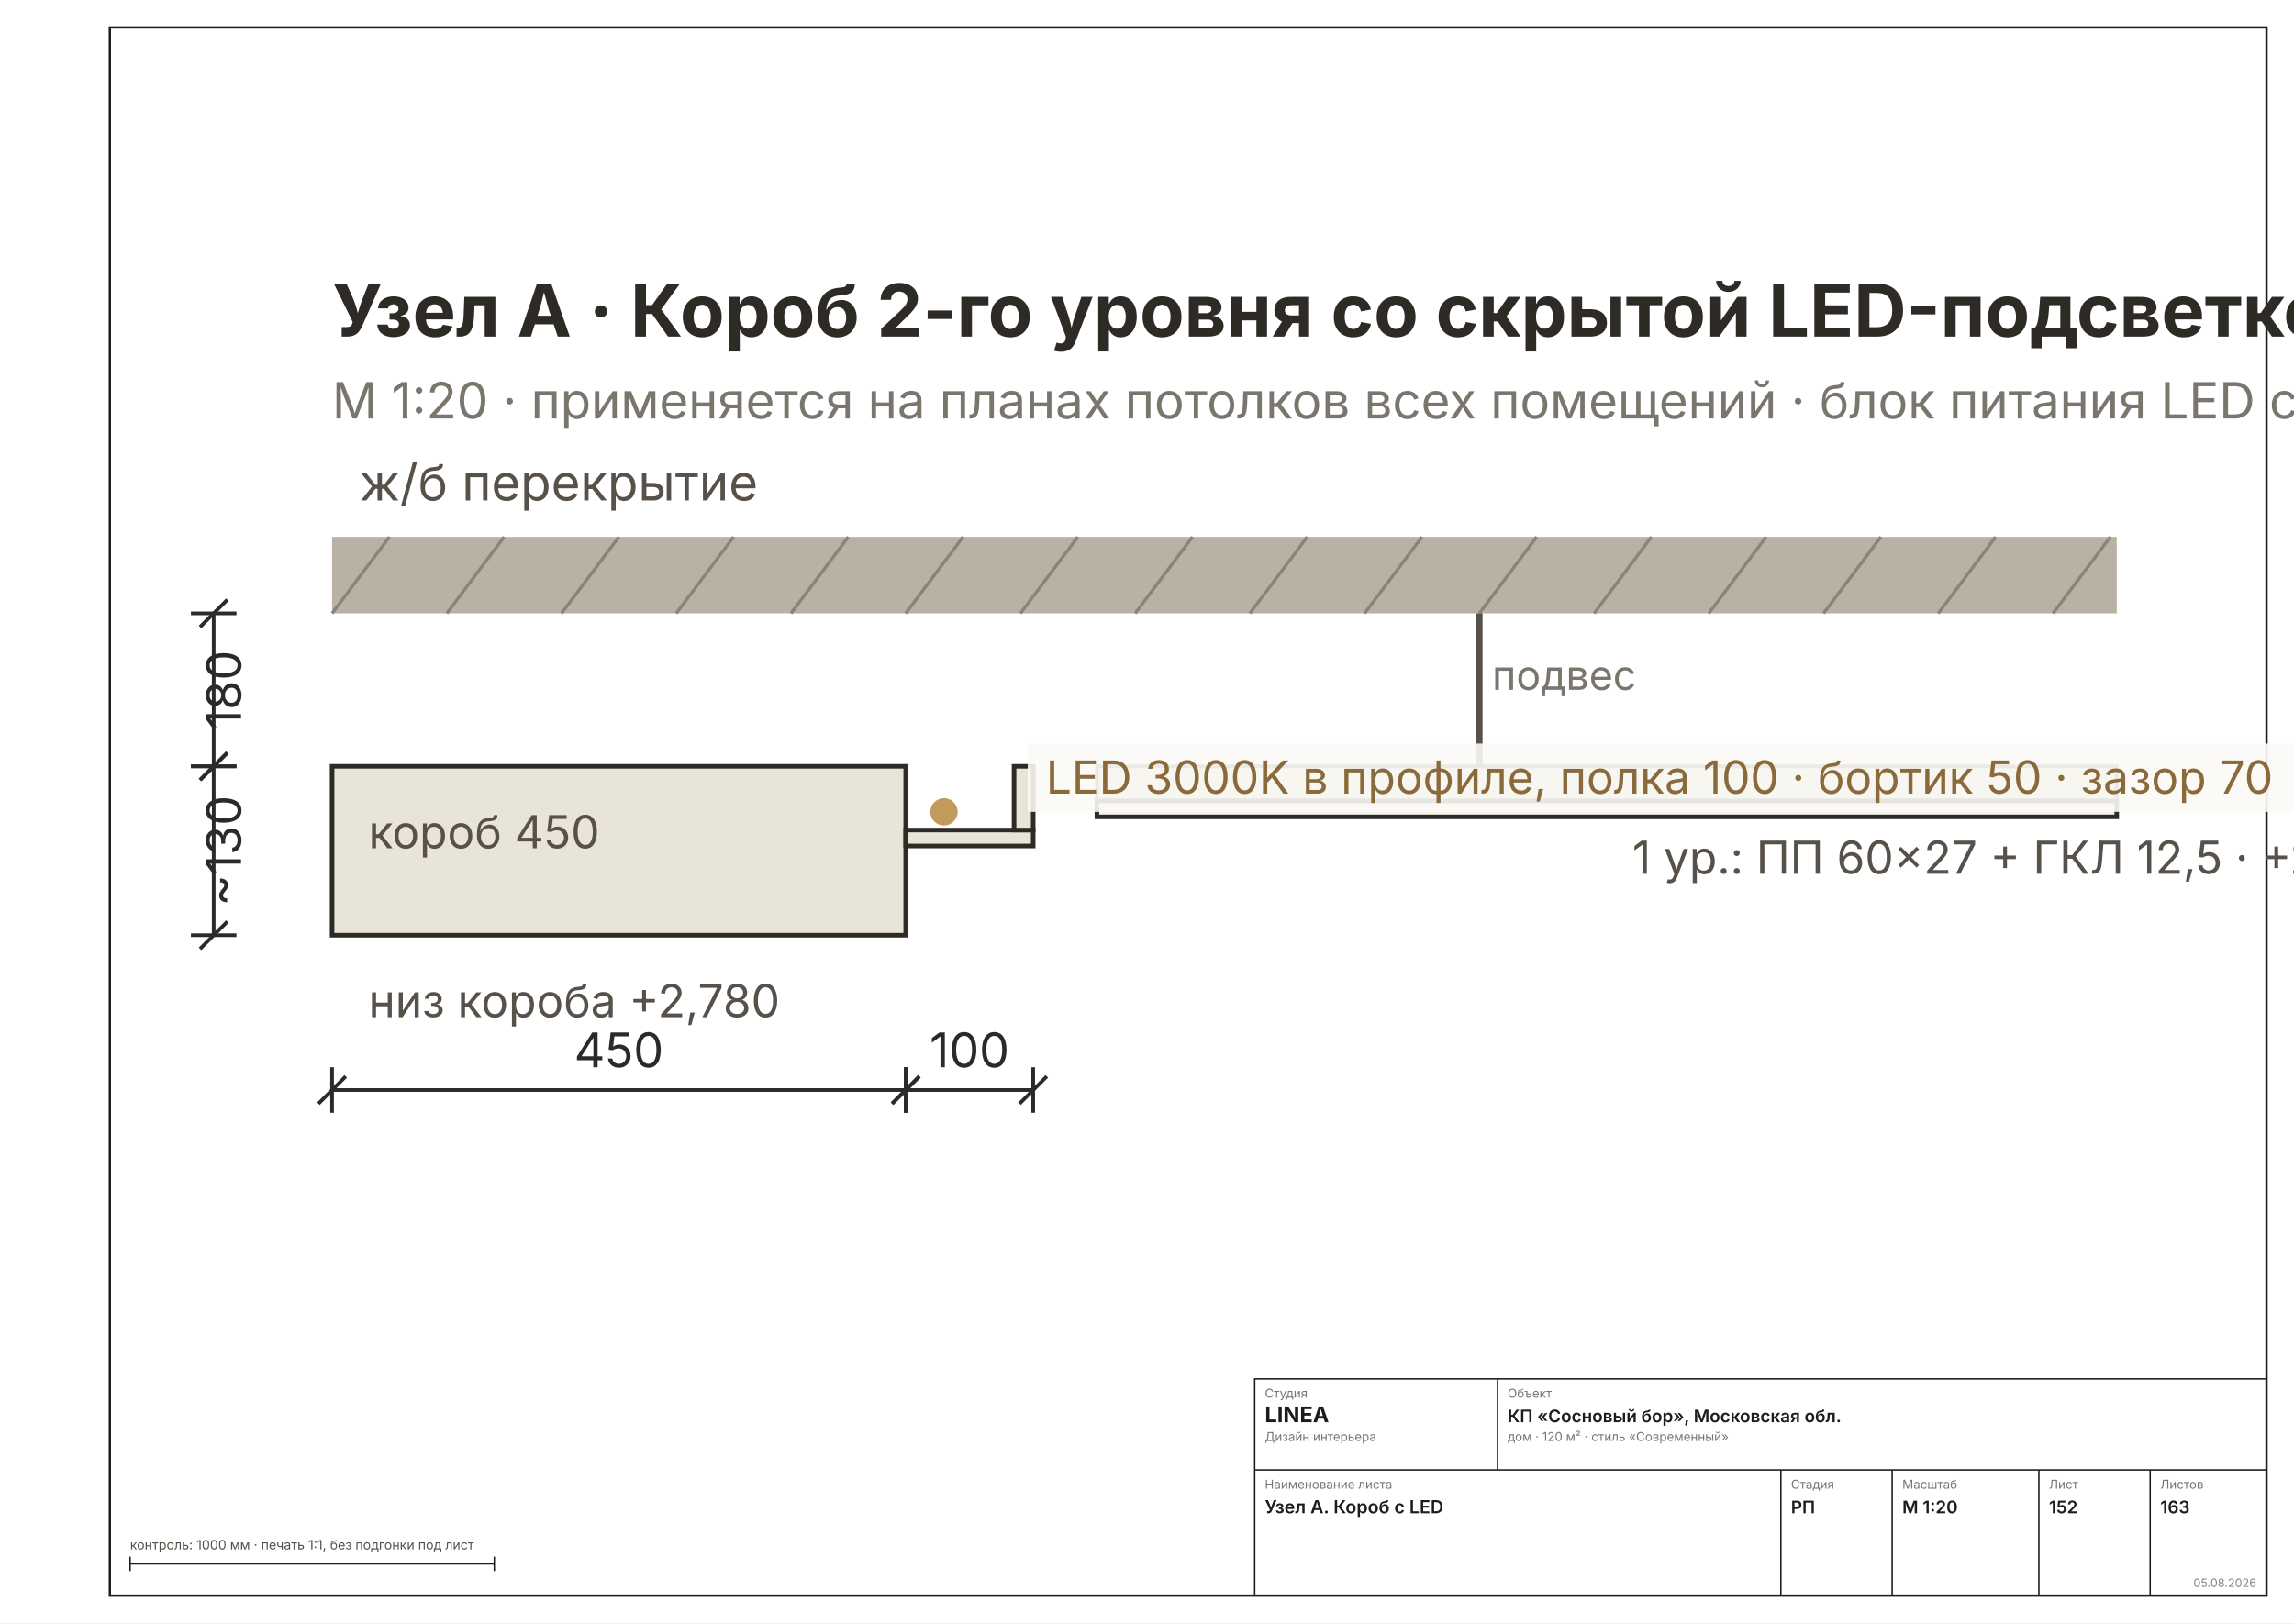
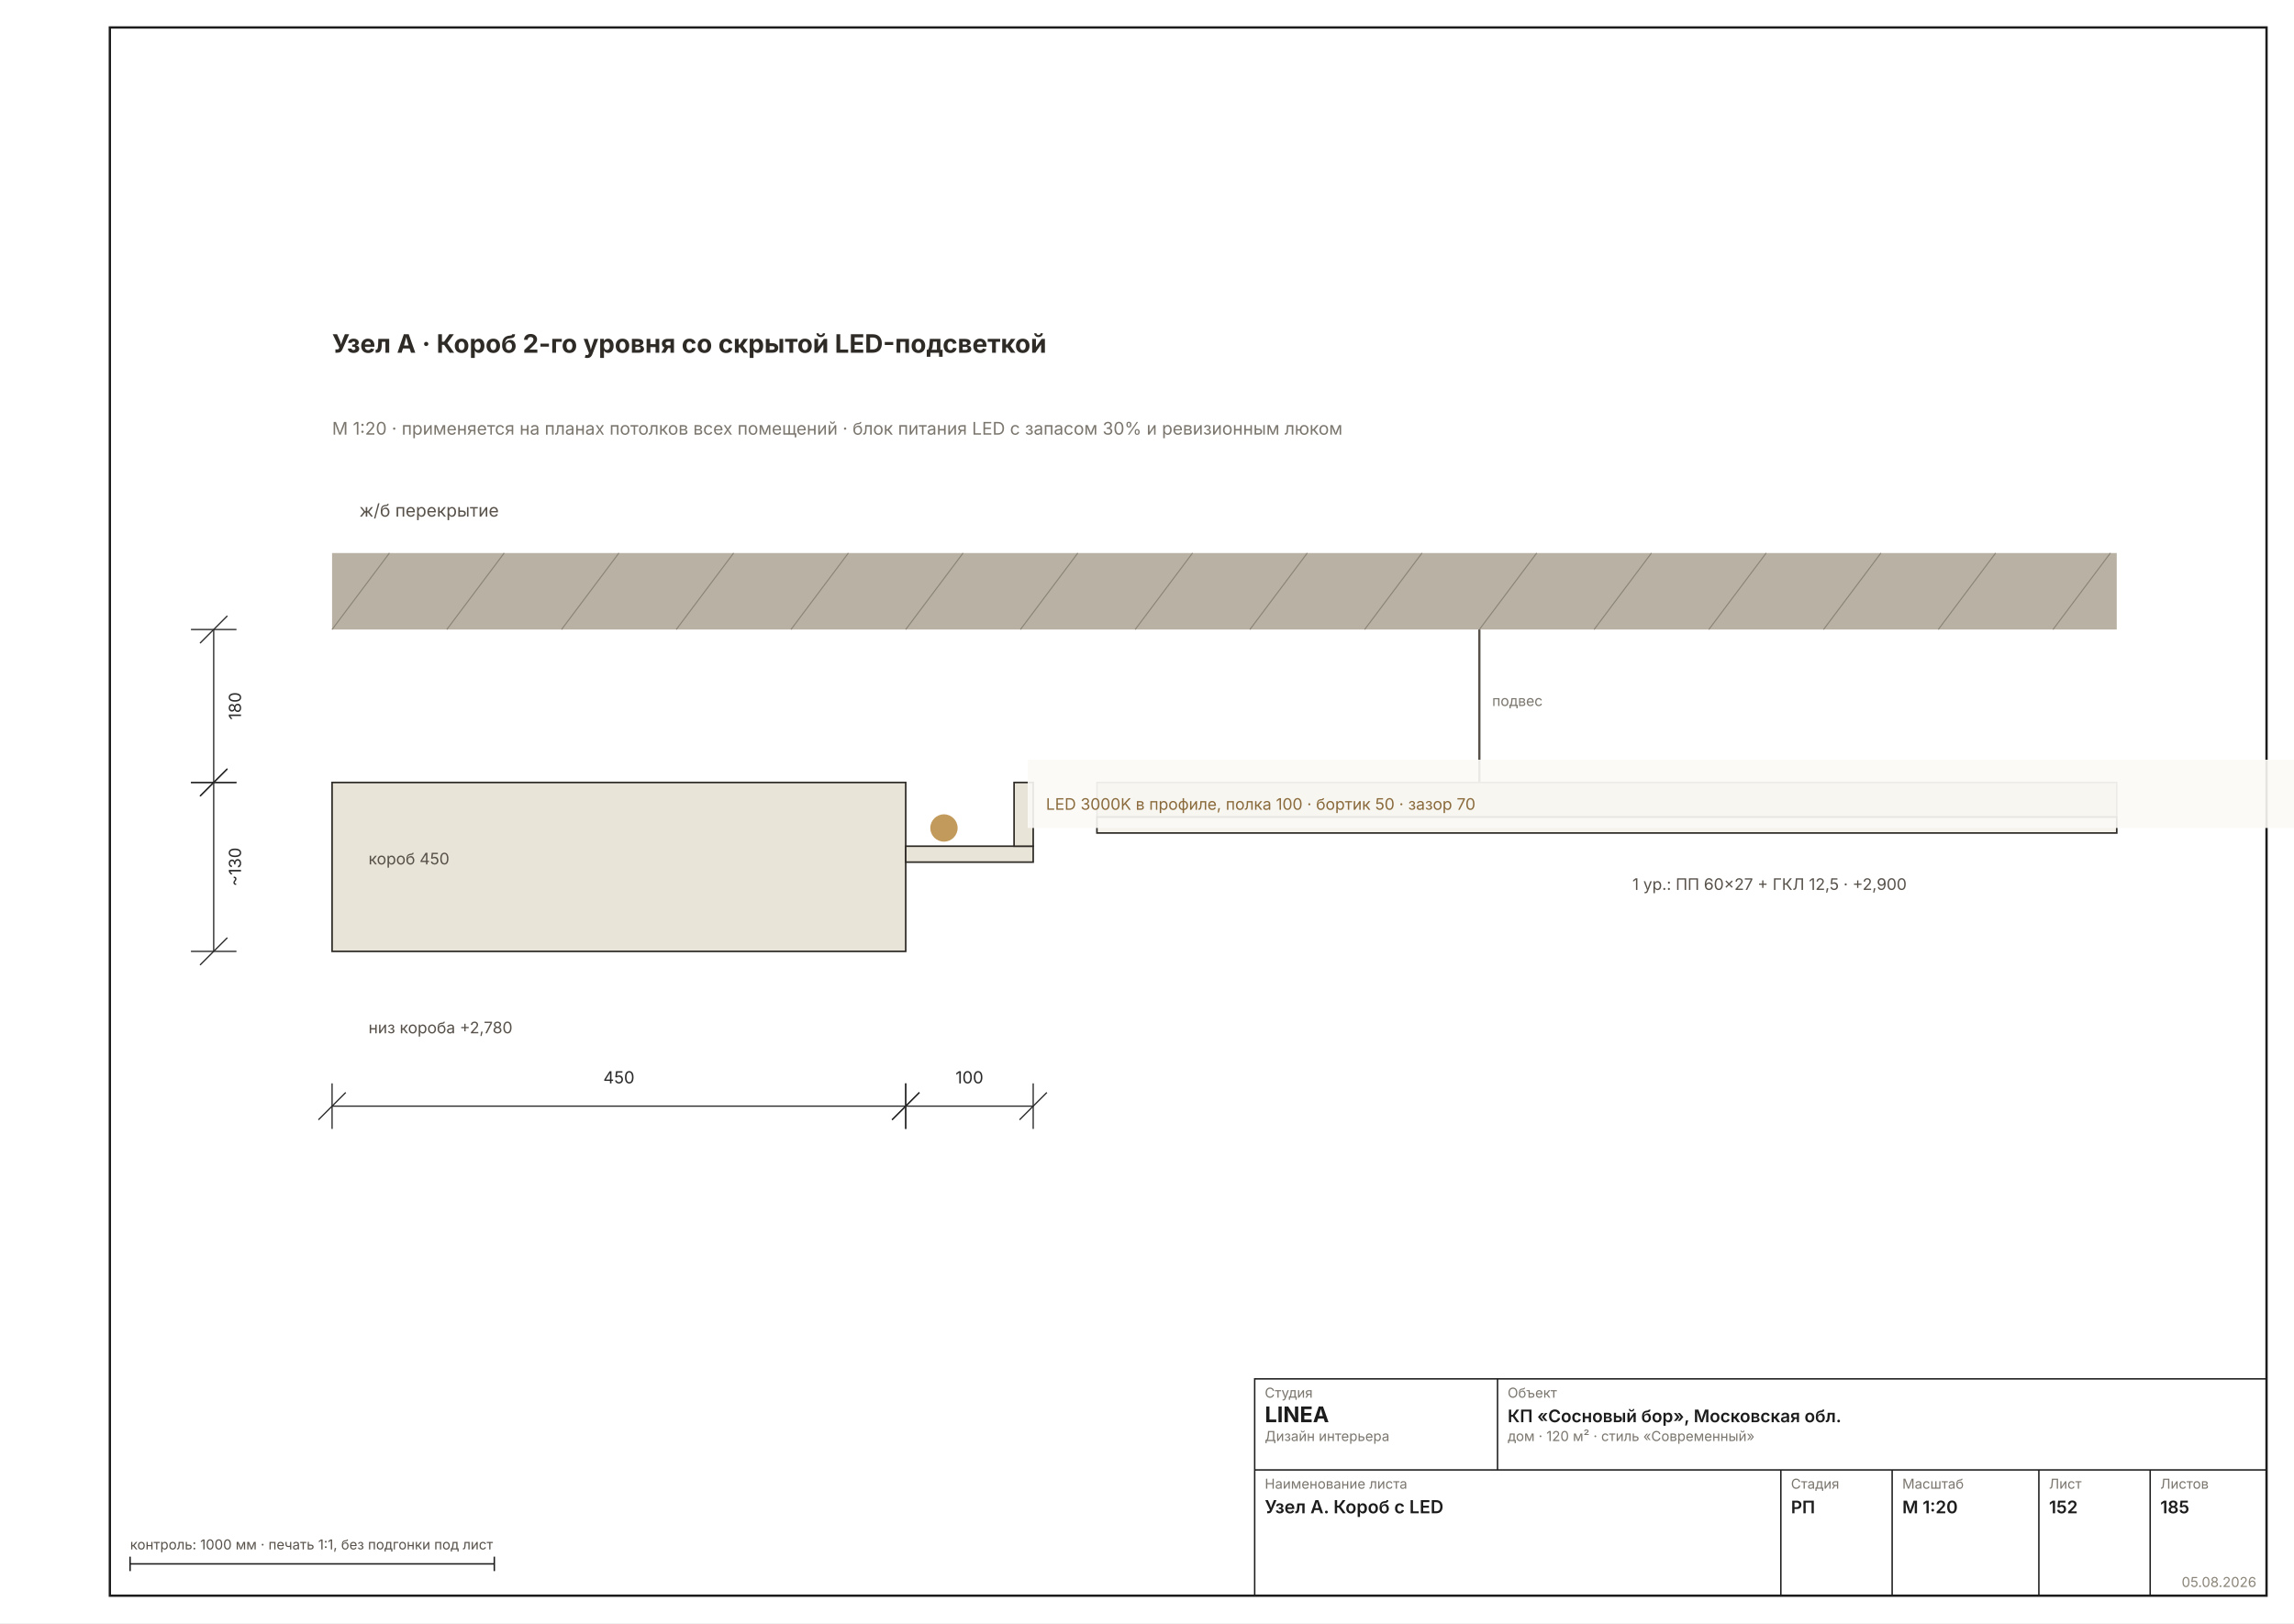
<svg xmlns="http://www.w3.org/2000/svg" width="1587" height="1123" viewBox="0 0 1587 1123" font-family="Inter, &quot;Helvetica Neue&quot;, Arial, sans-serif">
  <rect width="1587" height="1123" fill="#FFFFFF" />
  <rect x="76" y="19" width="1492" height="1085" fill="none" stroke="#1C1C1C" stroke-width="1.6" />
-   <g transform="translate(-116.724 25.00156) scale(3.1496)">
+   <g transform="translate(-116.724 36.1702) scale(3.1496)">
    <rect x="110" y="110" width="392" height="16.8" fill="#B9B2A4" />
-     <text x="116" y="102" font-size="11" fill="#57514A">ж/б перекрытие</text>
-     <line x1="110" y1="126.8" x2="122.6" y2="110" stroke="#8A8478" stroke-width="0.7" />
-     <line x1="135.2" y1="126.8" x2="147.8" y2="110" stroke="#8A8478" stroke-width="0.7" />
-     <line x1="160.4" y1="126.8" x2="173" y2="110" stroke="#8A8478" stroke-width="0.7" />
-     <line x1="185.6" y1="126.8" x2="198.2" y2="110" stroke="#8A8478" stroke-width="0.7" />
-     <line x1="210.8" y1="126.8" x2="223.4" y2="110" stroke="#8A8478" stroke-width="0.7" />
-     <line x1="236" y1="126.8" x2="248.6" y2="110" stroke="#8A8478" stroke-width="0.7" />
-     <line x1="261.2" y1="126.8" x2="273.8" y2="110" stroke="#8A8478" stroke-width="0.7" />
-     <line x1="286.4" y1="126.8" x2="299" y2="110" stroke="#8A8478" stroke-width="0.7" />
-     <line x1="311.6" y1="126.8" x2="324.2" y2="110" stroke="#8A8478" stroke-width="0.7" />
-     <line x1="336.8" y1="126.8" x2="349.4" y2="110" stroke="#8A8478" stroke-width="0.7" />
-     <line x1="362" y1="126.8" x2="374.6" y2="110" stroke="#8A8478" stroke-width="0.7" />
-     <line x1="387.2" y1="126.8" x2="399.8" y2="110" stroke="#8A8478" stroke-width="0.7" />
-     <line x1="412.4" y1="126.8" x2="425" y2="110" stroke="#8A8478" stroke-width="0.7" />
-     <line x1="437.6" y1="126.8" x2="450.2" y2="110" stroke="#8A8478" stroke-width="0.7" />
-     <line x1="462.8" y1="126.8" x2="475.4" y2="110" stroke="#8A8478" stroke-width="0.7" />
-     <line x1="488" y1="126.8" x2="500.6" y2="110" stroke="#8A8478" stroke-width="0.7" />
-     <line x1="362" y1="126.8" x2="362" y2="160.4" stroke="#57514A" stroke-width="1.4" />
-     <text x="364.8" y="143.6" font-size="9" fill="#7A756D">подвес</text>
-     <rect x="278" y="160.4" width="224" height="7.6" fill="#D8D2C4" stroke="#57514A" stroke-width="0.8" />
-     <rect x="278" y="168" width="224" height="3.5" fill="#F6F3EC" stroke="#2E2A26" stroke-width="1" />
-     <text x="395.6" y="184" font-size="10" fill="#57514A">1 ур.: ПП 60×27 + ГКЛ 12,5 · +2,900</text>
-     <rect x="110" y="160.4" width="126" height="37.1" fill="#E9E4D8" stroke="#2E2A26" stroke-width="1" />
-     <text x="118" y="178.4" font-size="10" fill="#57514A">короб 450</text>
-     <rect x="236" y="174.4" width="28" height="3.5" fill="#E9E4D8" stroke="#2E2A26" stroke-width="1" />
-     <rect x="259.8" y="160.4" width="4.2" height="14" fill="#E9E4D8" stroke="#2E2A26" stroke-width="1" />
+     <text x="116" y="102" font-size="3.85" fill="#57514A">ж/б перекрытие</text>
+     <line x1="110" y1="126.8" x2="122.6" y2="110" stroke="#8A8478" stroke-width="0.24" />
+     <line x1="135.2" y1="126.8" x2="147.8" y2="110" stroke="#8A8478" stroke-width="0.24" />
+     <line x1="160.4" y1="126.8" x2="173" y2="110" stroke="#8A8478" stroke-width="0.24" />
+     <line x1="185.6" y1="126.8" x2="198.2" y2="110" stroke="#8A8478" stroke-width="0.24" />
+     <line x1="210.8" y1="126.8" x2="223.4" y2="110" stroke="#8A8478" stroke-width="0.24" />
+     <line x1="236" y1="126.8" x2="248.6" y2="110" stroke="#8A8478" stroke-width="0.24" />
+     <line x1="261.2" y1="126.8" x2="273.8" y2="110" stroke="#8A8478" stroke-width="0.24" />
+     <line x1="286.4" y1="126.8" x2="299" y2="110" stroke="#8A8478" stroke-width="0.24" />
+     <line x1="311.6" y1="126.8" x2="324.2" y2="110" stroke="#8A8478" stroke-width="0.24" />
+     <line x1="336.8" y1="126.8" x2="349.4" y2="110" stroke="#8A8478" stroke-width="0.24" />
+     <line x1="362" y1="126.8" x2="374.6" y2="110" stroke="#8A8478" stroke-width="0.24" />
+     <line x1="387.2" y1="126.8" x2="399.8" y2="110" stroke="#8A8478" stroke-width="0.24" />
+     <line x1="412.4" y1="126.8" x2="425" y2="110" stroke="#8A8478" stroke-width="0.24" />
+     <line x1="437.6" y1="126.8" x2="450.2" y2="110" stroke="#8A8478" stroke-width="0.24" />
+     <line x1="462.8" y1="126.8" x2="475.4" y2="110" stroke="#8A8478" stroke-width="0.24" />
+     <line x1="488" y1="126.8" x2="500.6" y2="110" stroke="#8A8478" stroke-width="0.24" />
+     <line x1="362" y1="126.8" x2="362" y2="160.4" stroke="#57514A" stroke-width="0.49" />
+     <text x="364.8" y="143.6" font-size="3.15" fill="#7A756D">подвес</text>
+     <rect x="278" y="160.4" width="224" height="7.6" fill="#D8D2C4" stroke="#57514A" stroke-width="0.28" />
+     <rect x="278" y="168" width="224" height="3.5" fill="#F6F3EC" stroke="#2E2A26" stroke-width="0.35" />
+     <text x="395.6" y="184" font-size="3.50" fill="#57514A">1 ур.: ПП 60×27 + ГКЛ 12,5 · +2,900</text>
+     <rect x="110" y="160.4" width="126" height="37.1" fill="#E9E4D8" stroke="#2E2A26" stroke-width="0.35" />
+     <text x="118" y="178.4" font-size="3.50" fill="#57514A">короб 450</text>
+     <rect x="236" y="174.4" width="28" height="3.5" fill="#E9E4D8" stroke="#2E2A26" stroke-width="0.35" />
+     <rect x="259.8" y="160.4" width="4.2" height="14" fill="#E9E4D8" stroke="#2E2A26" stroke-width="0.35" />
    <circle cx="244.4" cy="170.4" r="3" fill="#C29A5B" />
    <rect x="262.8" y="155.4" width="292" height="15" fill="#FAF9F6E6" />
-     <text x="266.8" y="166.4" font-size="10" fill="#8A6A3B">LED 3000K в профиле, полка 100 · бортик 50 · зазор 70</text>
-     <text x="118" y="215.5" font-size="10" fill="#57514A">низ короба +2,780</text>
-     <g stroke="#2A2A2A" stroke-width="0.8" fill="none">
+     <text x="266.8" y="166.4" font-size="3.50" fill="#8A6A3B">LED 3000K в профиле, полка 100 · бортик 50 · зазор 70</text>
+     <text x="118" y="215.5" font-size="3.50" fill="#57514A">низ короба +2,780</text>
+     <g stroke="#2A2A2A" stroke-width="0.28" fill="none">
      <line x1="84" y1="126.8" x2="84" y2="160.4" />
      <line x1="79" y1="126.8" x2="89" y2="126.8" />
      <line x1="79" y1="160.4" x2="89" y2="160.4" />
      <line x1="81" y1="129.8" x2="87" y2="123.8" />
      <line x1="81" y1="163.4" x2="87" y2="157.4" />
    </g>
-     <text x="90" y="143.6" font-size="10.5" fill="#2A2A2A" transform="rotate(-90 90 143.6)" text-anchor="middle">180</text>
-     <g stroke="#2A2A2A" stroke-width="0.8" fill="none">
+     <text x="90" y="143.6" font-size="3.67" fill="#2A2A2A" transform="rotate(-90 90 143.6)" text-anchor="middle">180</text>
+     <g stroke="#2A2A2A" stroke-width="0.28" fill="none">
      <line x1="84" y1="160.4" x2="84" y2="197.5" />
      <line x1="79" y1="160.4" x2="89" y2="160.4" />
      <line x1="79" y1="197.5" x2="89" y2="197.5" />
      <line x1="81" y1="163.4" x2="87" y2="157.4" />
      <line x1="81" y1="200.5" x2="87" y2="194.5" />
    </g>
-     <text x="90" y="178.95" font-size="10.5" fill="#2A2A2A" transform="rotate(-90 90 178.95)" text-anchor="middle">~130</text>
-     <g stroke="#2A2A2A" stroke-width="0.8" fill="none">
+     <text x="90" y="178.95" font-size="3.67" fill="#2A2A2A" transform="rotate(-90 90 178.95)" text-anchor="middle">~130</text>
+     <g stroke="#2A2A2A" stroke-width="0.28" fill="none">
      <line x1="110" y1="231.5" x2="236" y2="231.5" />
      <line x1="110" y1="226.5" x2="110" y2="236.5" />
      <line x1="236" y1="226.5" x2="236" y2="236.5" />
      <line x1="107" y1="234.5" x2="113" y2="228.5" />
      <line x1="233" y1="234.5" x2="239" y2="228.5" />
    </g>
-     <text x="173" y="226.5" font-size="10.5" fill="#2A2A2A" text-anchor="middle">450</text>
-     <g stroke="#2A2A2A" stroke-width="0.8" fill="none">
+     <text x="173" y="226.5" font-size="3.67" fill="#2A2A2A" text-anchor="middle">450</text>
+     <g stroke="#2A2A2A" stroke-width="0.28" fill="none">
      <line x1="236" y1="231.5" x2="264" y2="231.5" />
      <line x1="236" y1="226.5" x2="236" y2="236.5" />
      <line x1="264" y1="226.5" x2="264" y2="236.5" />
      <line x1="233" y1="234.5" x2="239" y2="228.5" />
      <line x1="261" y1="234.5" x2="267" y2="228.5" />
    </g>
-     <text x="250" y="226.5" font-size="10.5" fill="#2A2A2A" text-anchor="middle">100</text>
-     <text x="110" y="66" font-size="16" font-weight="700" fill="#2E2A26">Узел А · Короб 2-го уровня со скрытой LED-подсветкой</text>
-     <text x="110" y="84" font-size="11" fill="#7A756D">М 1:20 · применяется на планах потолков всех помещений · блок питания LED с запасом 30% и ревизионным люком</text>
+     <text x="250" y="226.5" font-size="3.67" fill="#2A2A2A" text-anchor="middle">100</text>
+     <text x="110" y="66" font-size="5.60" font-weight="700" fill="#2E2A26">Узел А · Короб 2-го уровня со скрытой LED-подсветкой</text>
+     <text x="110" y="84" font-size="3.85" fill="#7A756D">М 1:20 · применяется на планах потолков всех помещений · блок питания LED с запасом 30% и ревизионным люком</text>
  </g>
  <g stroke="#1C1C1C" stroke-width="1" fill="none">
    <rect x="868" y="954" width="700" height="150" />
    <line x1="868" y1="1017" x2="1568" y2="1017" />
    <line x1="1036" y1="954" x2="1036" y2="1017" />
    <line x1="1232" y1="1017" x2="1232" y2="1104" />
    <line x1="1309" y1="1017" x2="1309" y2="1104" />
    <line x1="1410.5" y1="1017" x2="1410.5" y2="1104" />
    <line x1="1487.5" y1="1017" x2="1487.5" y2="1104" />
  </g>
-   <text x="875" y="967" font-size="8.5" fill="#7A756D">Студия</text>
+   <text x="875" y="967" font-size="9.5" fill="#7A756D">Студия</text>
  <text x="875" y="984" font-size="15" font-weight="700" fill="#1C1C1C">LINEA</text>
-   <text x="875" y="997" font-size="8.5" fill="#7A756D">Дизайн интерьера</text>
-   <text x="1043" y="967" font-size="8.5" fill="#7A756D">Объект</text>
+   <text x="875" y="997" font-size="9.5" fill="#7A756D">Дизайн интерьера</text>
+   <text x="1043" y="967" font-size="9.5" fill="#7A756D">Объект</text>
  <text x="1043" y="984" font-size="12" font-weight="600" fill="#1C1C1C">КП «Сосновый бор», Московская обл.</text>
-   <text x="1043" y="997" font-size="8.5" fill="#7A756D">дом · 120 м² · стиль «Современный»</text>
-   <text x="875" y="1030" font-size="8.5" fill="#7A756D">Наименование листа</text>
+   <text x="1043" y="997" font-size="9.5" fill="#7A756D">дом · 120 м² · стиль «Современный»</text>
+   <text x="875" y="1030" font-size="9.5" fill="#7A756D">Наименование листа</text>
  <text x="875" y="1047" font-size="12.5" font-weight="600" fill="#1C1C1C">Узел А. Короб с LED</text>
-   <text x="1239" y="1030" font-size="8.5" fill="#7A756D">Стадия</text>
+   <text x="1239" y="1030" font-size="9.5" fill="#7A756D">Стадия</text>
  <text x="1239" y="1047" font-size="12" font-weight="600" fill="#1C1C1C">РП</text>
-   <text x="1316" y="1030" font-size="8.5" fill="#7A756D">Масштаб</text>
+   <text x="1316" y="1030" font-size="9.5" fill="#7A756D">Масштаб</text>
  <text x="1316" y="1047" font-size="12" font-weight="600" fill="#1C1C1C">М 1:20</text>
-   <text x="1417.5" y="1030" font-size="8.5" fill="#7A756D">Лист</text>
+   <text x="1417.5" y="1030" font-size="9.5" fill="#7A756D">Лист</text>
  <text x="1417.5" y="1047" font-size="12" font-weight="600" fill="#1C1C1C">152</text>
-   <text x="1494.5" y="1030" font-size="8.5" fill="#7A756D">Листов</text>
-   <text x="1494.5" y="1047" font-size="12" font-weight="600" fill="#1C1C1C">163</text>
-   <text x="1561" y="1098" font-size="8" fill="#8A8478" text-anchor="end">05.08.2026</text>
+   <text x="1494.5" y="1030" font-size="9.5" fill="#7A756D">Листов</text>
+   <text x="1494.5" y="1047" font-size="12" font-weight="600" fill="#1C1C1C">185</text>
+   <text x="1561" y="1098" font-size="9.5" fill="#8A8478" text-anchor="end">05.08.2026</text>
  <g stroke="#1C1C1C" stroke-width="1">
    <line x1="90" y1="1082" x2="341.968" y2="1082" />
    <line x1="90" y1="1077" x2="90" y2="1087" />
    <line x1="341.968" y1="1077" x2="341.968" y2="1087" />
  </g>
-   <text x="90" y="1072" font-size="9" fill="#57514A">контроль: 1000 мм · печать 1:1, без подгонки под лист</text>
+   <text x="90" y="1072" font-size="9.5" fill="#57514A">контроль: 1000 мм · печать 1:1, без подгонки под лист</text>
</svg>
